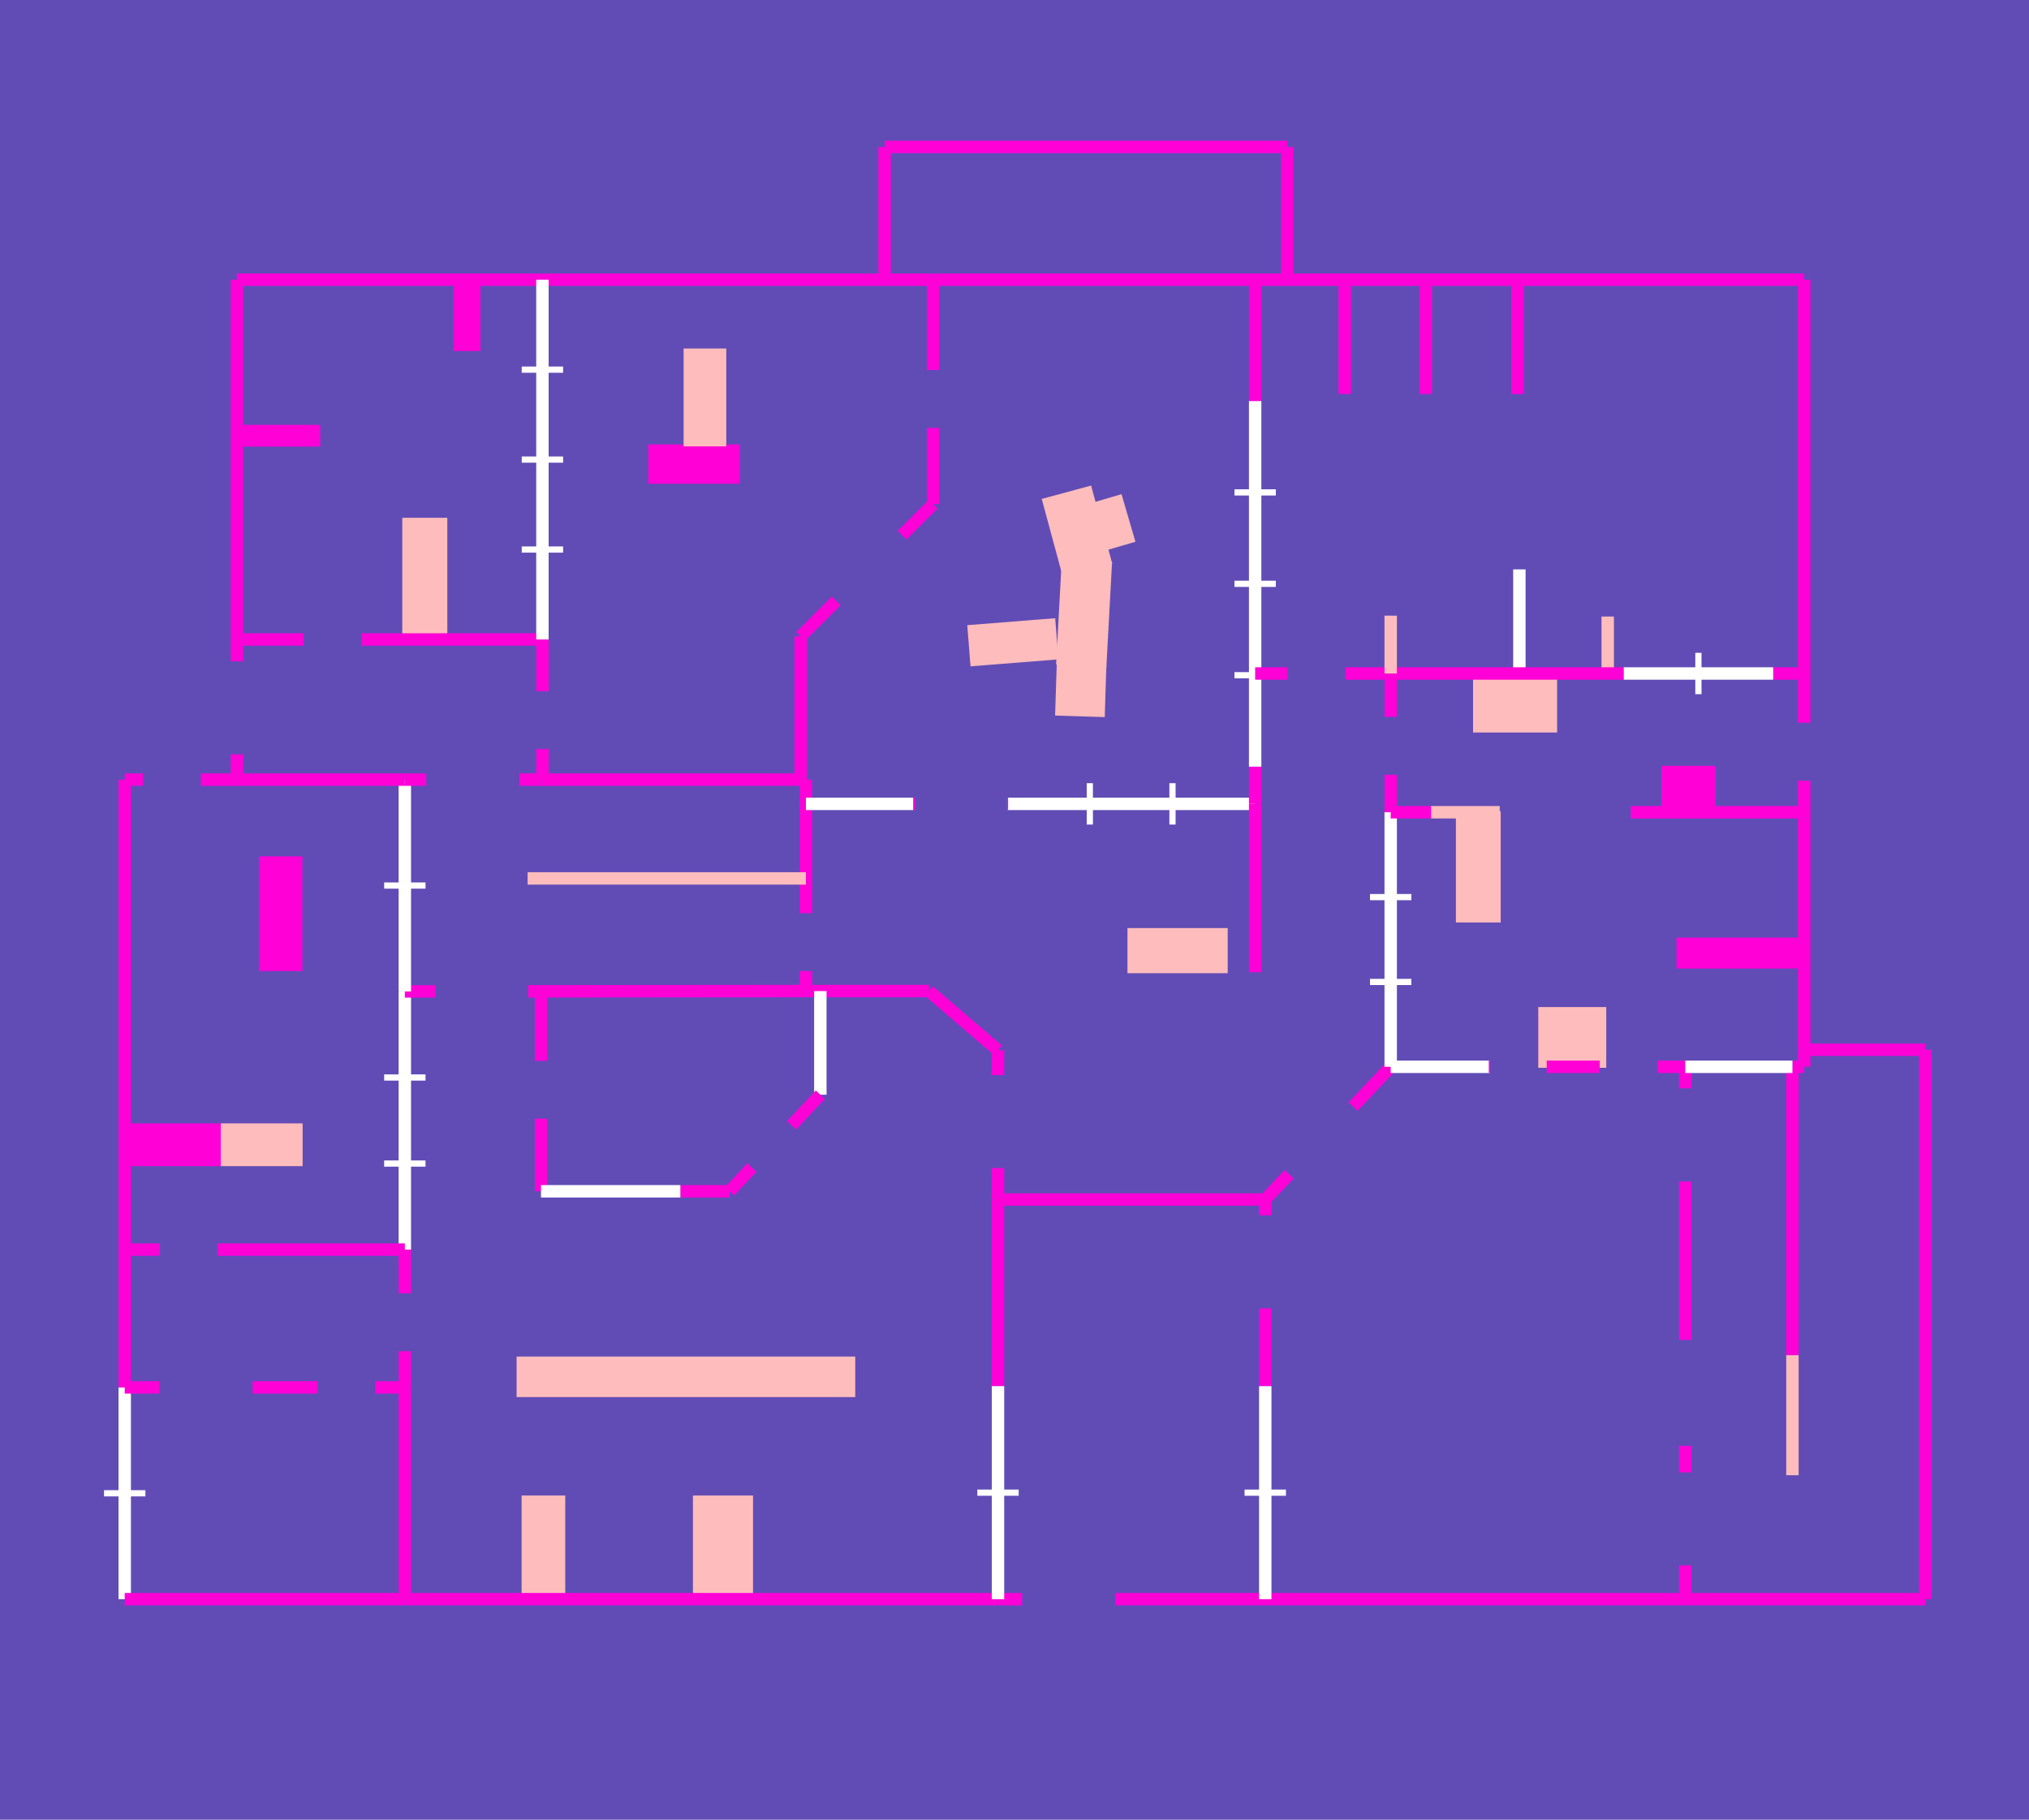
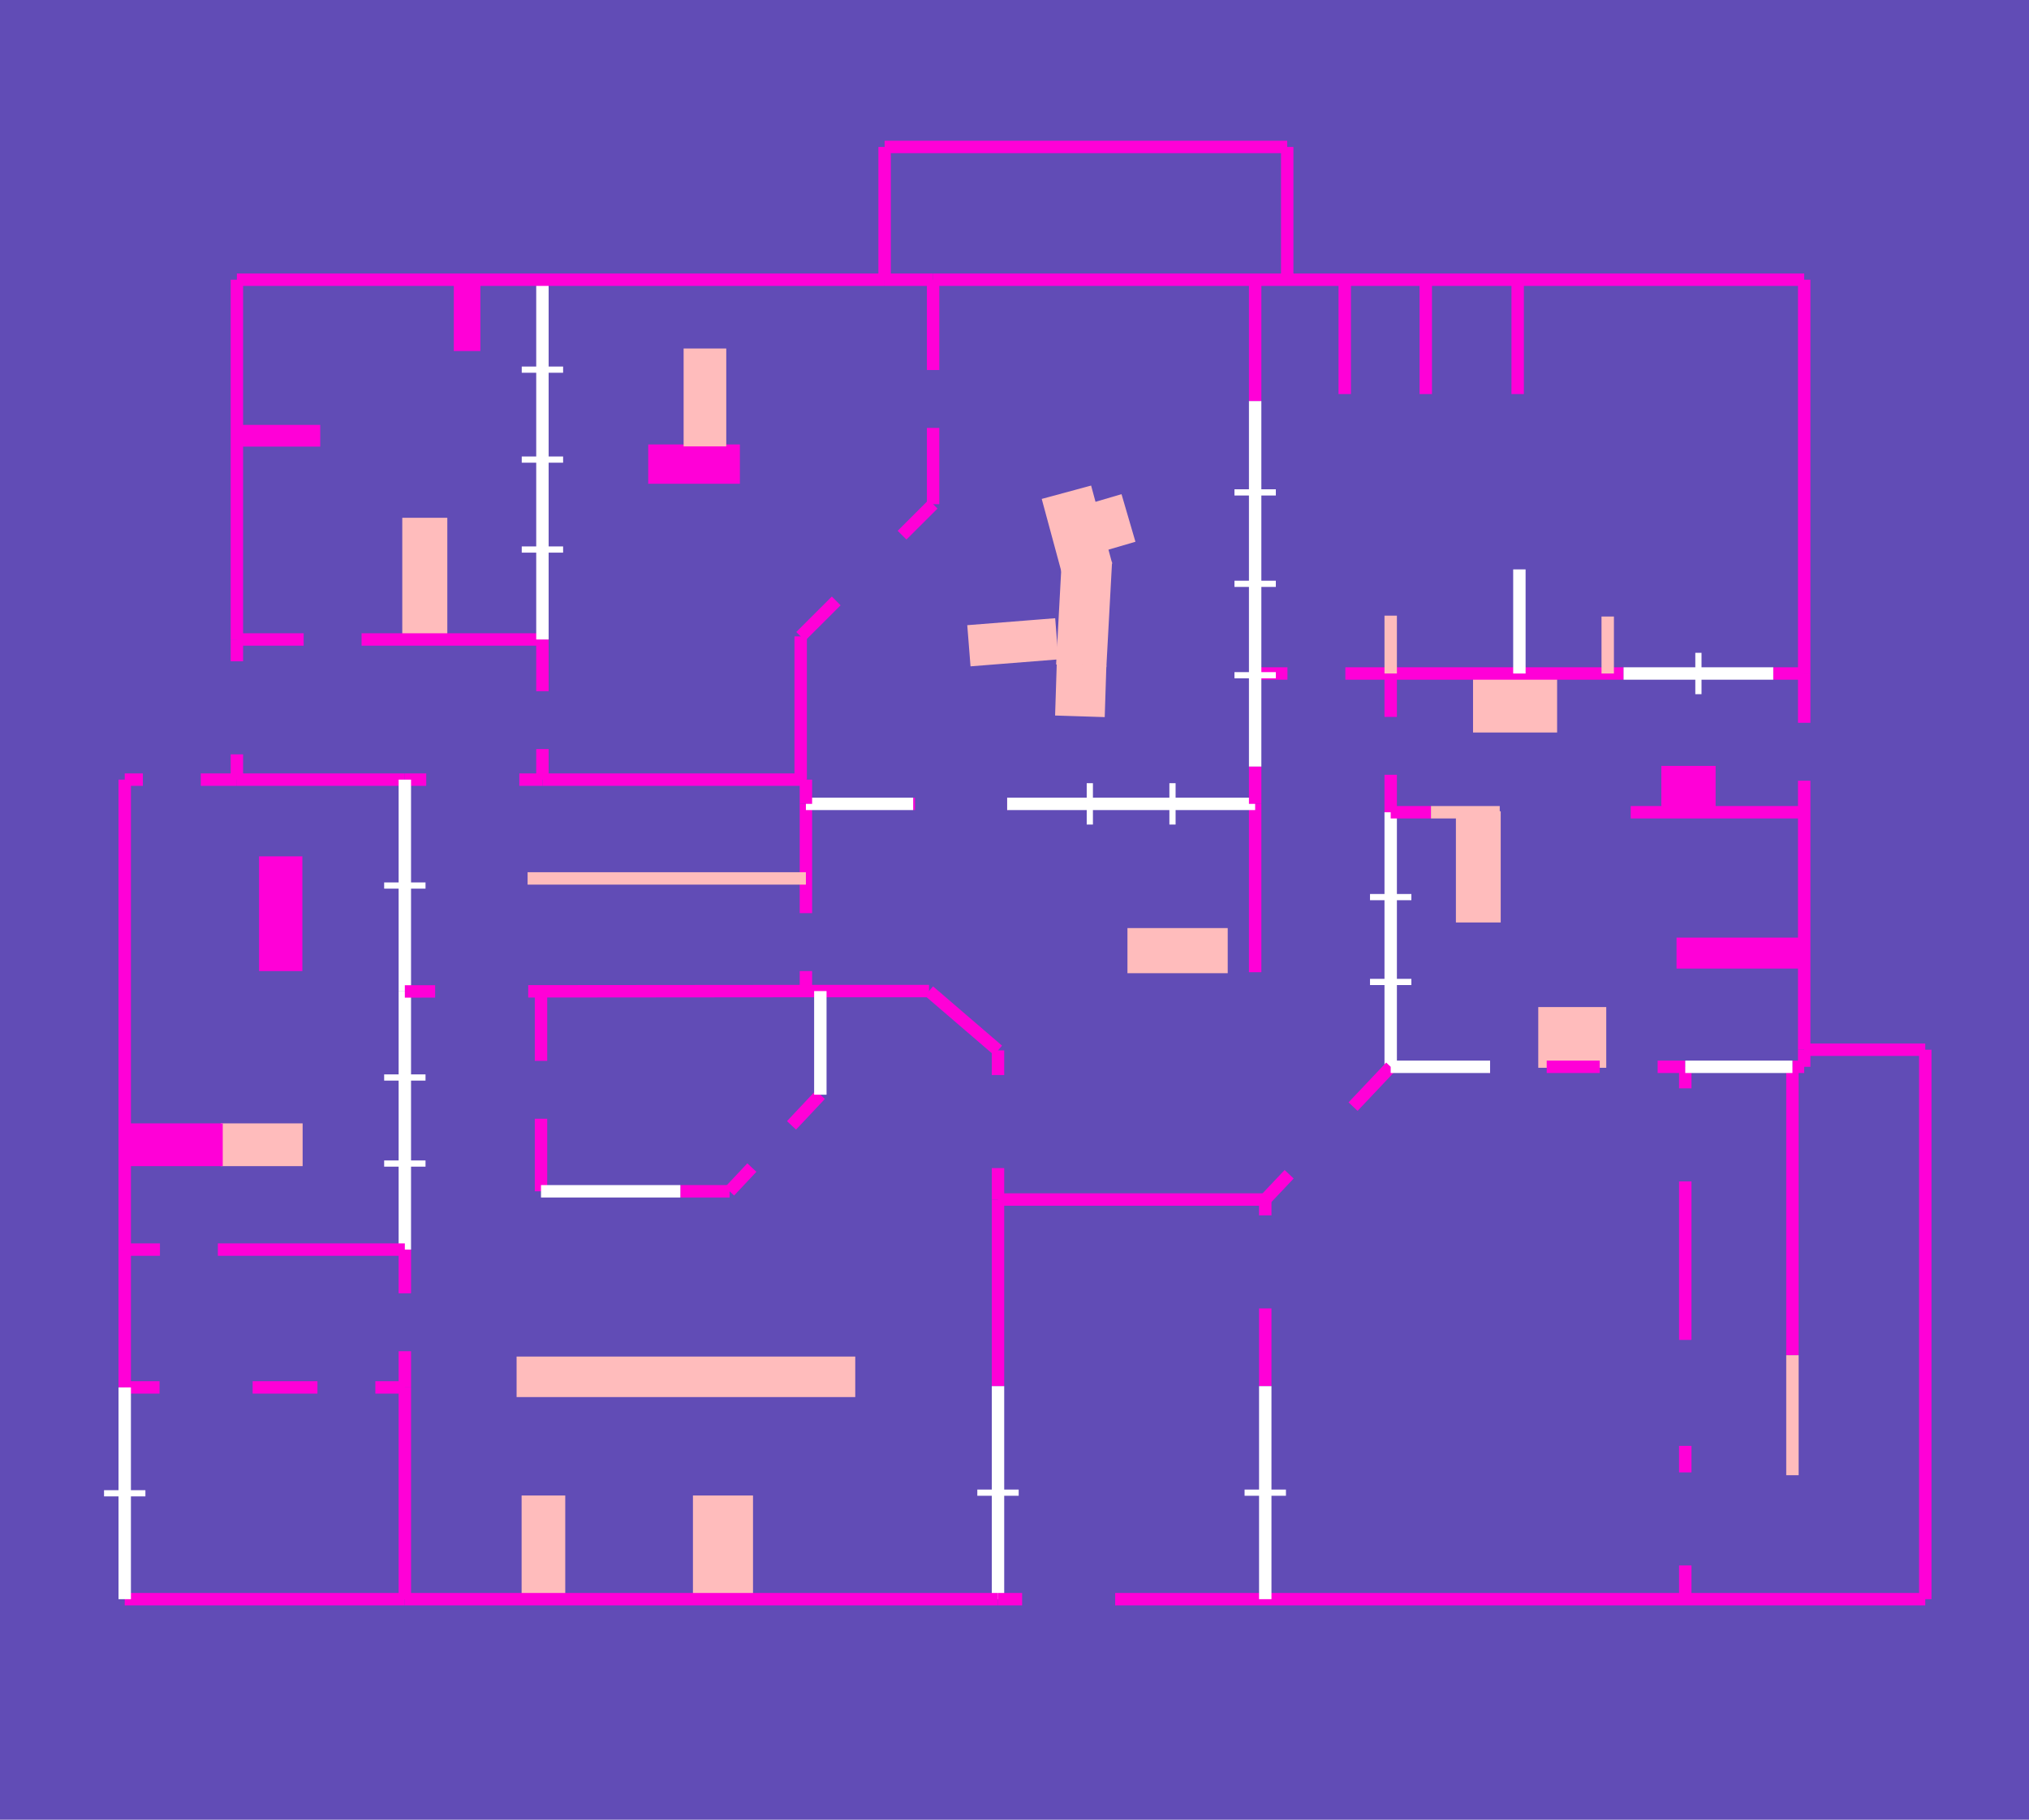
<svg xmlns="http://www.w3.org/2000/svg" viewBox="-377 -377 777 697">
  <rect fill="#614CB6" height="697" width="777" x="-377" y="-377" />
+   <path d="M27.433,103.294 L28.047,122.436 L46.298,121.851 L45.685,102.709 z" fill="#FFBCBC" stroke="#FFBCBC" stroke-width="0.75" transform="scale(1, -1)" />
+   <path d="M-160.915,-196.204 L-176.877,-196.204 L-176.877,-235.539 L-160.915,-235.539 z" fill="#FFBCBC" stroke="#FFBCBC" stroke-width="0.75" transform="scale(1, -1)" />
+   <path d="M-89.014,-196.204 L-111.264,-196.204 L-111.264,-235.539 L-89.014,-235.539 z" fill="#FFBCBC" stroke="#FFBCBC" stroke-width="0.75" transform="scale(1, -1)" />
+   <path d="M55.131,21.139 L92.773,21.139 L92.773,4.603 L55.131,4.603 z" fill="#FFBCBC" stroke="#FFBCBC" stroke-width="0.75" transform="scale(1, -1)" />
  <path d="M-193.416,269.863 L-202.838,269.863 L-202.838,242.925 L-193.416,242.925 z" fill="#FF00D7" stroke="#FF00D7" stroke-width="0.75" transform="scale(1, -1)" />
+   <path d="M265.394,17.485 L313.915,17.485 L313.915,6.38 L265.394,6.38 z" fill="#FF00D7" stroke="#FF00D7" stroke-width="0.75" transform="scale(1, -1)" />
+   <path d="M-261.587,5.419 L-277.423,5.419 L-277.423,48.611 L-261.587,48.611 z" fill="#FF00D7" stroke="#FF00D7" stroke-width="0.75" transform="scale(1, -1)" />
+   <path d="M237.735,-9.118 L212.451,-9.118 L212.451,-31.624 L237.735,-31.624 z" fill="#FFBCBC" stroke="#FFBCBC" stroke-width="0.75" transform="scale(1, -1)" />
+   <path d="M259.569,65.878 L279.616,65.878 L279.616,83.256 L259.569,83.256 z" fill="#FF00D7" stroke="#FF00D7" stroke-width="0.75" transform="scale(1, -1)" />
  <path d="M-222.576,132.058 L-206.076,132.058 L-206.076,178.293 L-222.576,178.293 z" fill="#FFBCBC" stroke="#FFBCBC" stroke-width="0.75" transform="scale(1, -1)" />
+   <path d="M180.909,24.038 L197.318,24.038 L197.318,65.878 L180.909,65.878 z" fill="#FFBCBC" stroke="#FFBCBC" stroke-width="0.75" transform="scale(1, -1)" />
+   <path d="M-4.996,122.172 L-6.187,137.188 L26.738,139.799 L27.929,124.783 z" fill="#FFBCBC" stroke="#FFBCBC" stroke-width="0.75" transform="scale(1, -1)" />
+   <path d="M-286.286,206.316 L-254.744,206.316 L-254.744,213.869 L-286.286,213.869 z" fill="#FF00D7" stroke="#FF00D7" stroke-width="0.75" transform="scale(1, -1)" />
+   <path d="M-292.08,-53.668 L-261.484,-53.668 L-261.484,-69.298 L-292.08,-69.298 z" fill="#FFBCBC" stroke="#FFBCBC" stroke-width="0.75" transform="scale(1, -1)" />
  <path d="M-329.237,-69.298 L-292.08,-69.298 L-292.08,-53.668 L-329.237,-53.668 z" fill="#FF00D7" stroke="#FF00D7" stroke-width="0.75" transform="scale(1, -1)" />
+   <path d="M218.917,119.027 L187.47,119.027 L187.47,96.802 L218.917,96.802 z" fill="#FFBCBC" stroke="#FFBCBC" stroke-width="0.75" transform="scale(1, -1)" />
+   <path d="M-128.392,206.386 L-94.039,206.386 L-94.039,192.075 L-128.392,192.075 z" fill="#FF00D7" stroke="#FF00D7" stroke-width="0.75" transform="scale(1, -1)" />
+   <path d="M-178.797,-142.984 L-49.859,-142.984 L-49.859,-157.753 L-178.797,-157.753 z" fill="#FFBCBC" stroke="#FFBCBC" stroke-width="0.75" transform="scale(1, -1)" />
+   <path d="M57.347,169.74 L41.021,164.968 L35.905,182.47 L52.231,187.242 z" fill="#FFBCBC" stroke="#FFBCBC" stroke-width="0.75" transform="scale(1, -1)" />
  <path d="M22.388,185.631 L40.575,190.551 L48.464,161.39 L30.277,156.47 z" fill="#FFBCBC" stroke="#FFBCBC" stroke-width="0.75" transform="scale(1, -1)" />
  <path d="M48.464,161.39 L46.319,121.838 L27.826,122.841 L29.971,162.393 z" fill="#FFBCBC" stroke="#FFBCBC" stroke-width="0.75" transform="scale(1, -1)" />
-   <path d="M-128.392,206.386 L-94.039,206.386 L-94.039,192.075 L-128.392,192.075 z" fill="#FF00D7" stroke="#FF00D7" stroke-width="0.75" transform="scale(1, -1)" />
  <path d="M-99.254,206.386 L-114.834,206.386 L-114.834,243.13 L-99.254,243.13 z" fill="#FFBCBC" stroke="#FFBCBC" stroke-width="0.75" transform="scale(1, -1)" />
-   <path d="M180.909,24.038 L197.318,24.038 L197.318,65.878 L180.909,65.878 z" fill="#FFBCBC" stroke="#FFBCBC" stroke-width="0.75" transform="scale(1, -1)" />
-   <path d="M237.735,-9.118 L212.451,-9.118 L212.451,-31.624 L237.735,-31.624 z" fill="#FFBCBC" stroke="#FFBCBC" stroke-width="0.75" transform="scale(1, -1)" />
-   <path d="M218.917,119.027 L187.47,119.027 L187.47,96.802 L218.917,96.802 z" fill="#FFBCBC" stroke="#FFBCBC" stroke-width="0.75" transform="scale(1, -1)" />
-   <path d="M259.569,65.878 L279.616,65.878 L279.616,83.256 L259.569,83.256 z" fill="#FF00D7" stroke="#FF00D7" stroke-width="0.75" transform="scale(1, -1)" />
-   <path d="M-261.587,5.419 L-277.423,5.419 L-277.423,48.611 L-261.587,48.611 z" fill="#FF00D7" stroke="#FF00D7" stroke-width="0.75" transform="scale(1, -1)" />
-   <path d="M-89.014,-196.204 L-111.264,-196.204 L-111.264,-235.539 L-89.014,-235.539 z" fill="#FFBCBC" stroke="#FFBCBC" stroke-width="0.75" transform="scale(1, -1)" />
-   <path d="M-178.797,-142.984 L-49.859,-142.984 L-49.859,-157.753 L-178.797,-157.753 z" fill="#FFBCBC" stroke="#FFBCBC" stroke-width="0.75" transform="scale(1, -1)" />
-   <path d="M265.394,17.485 L313.915,17.485 L313.915,6.38 L265.394,6.38 z" fill="#FF00D7" stroke="#FF00D7" stroke-width="0.75" transform="scale(1, -1)" />
-   <path d="M-292.08,-53.668 L-261.484,-53.668 L-261.484,-69.298 L-292.08,-69.298 z" fill="#FFBCBC" stroke="#FFBCBC" stroke-width="0.75" transform="scale(1, -1)" />
-   <path d="M-4.996,122.172 L-6.187,137.188 L26.738,139.799 L27.929,124.783 z" fill="#FFBCBC" stroke="#FFBCBC" stroke-width="0.75" transform="scale(1, -1)" />
-   <path d="M27.433,103.294 L28.047,122.436 L46.298,121.851 L45.685,102.709 z" fill="#FFBCBC" stroke="#FFBCBC" stroke-width="0.75" transform="scale(1, -1)" />
-   <path d="M-286.286,206.316 L-254.744,206.316 L-254.744,213.869 L-286.286,213.869 z" fill="#FF00D7" stroke="#FF00D7" stroke-width="0.75" transform="scale(1, -1)" />
-   <path d="M55.131,21.139 L92.773,21.139 L92.773,4.603 L55.131,4.603 z" fill="#FFBCBC" stroke="#FFBCBC" stroke-width="0.75" transform="scale(1, -1)" />
-   <path d="M57.347,169.74 L41.021,164.968 L35.905,182.47 L52.231,187.242 z" fill="#FFBCBC" stroke="#FFBCBC" stroke-width="0.75" transform="scale(1, -1)" />
-   <path d="M-160.915,-196.204 L-176.877,-196.204 L-176.877,-235.539 L-160.915,-235.539 z" fill="#FFBCBC" stroke="#FFBCBC" stroke-width="0.75" transform="scale(1, -1)" />
-   <path d="M-19.669,183.876 L-19.669,213.09 z" fill="none" stroke="#FF00D7" stroke-width="4.752" transform="scale(1, -1)" />
-   <path d="M-19.669,235.268 L-19.669,269.863 z" fill="none" stroke="#FF00D7" stroke-width="4.752" transform="scale(1, -1)" />
-   <path d="M-329.237,-235.539 L-329.237,-154.427 z" fill="none" stroke="#FFFFFF" stroke-width="4.752" transform="scale(1, -1)" />
-   <path d="M-321.316,-194.983 L-337.158,-194.983 z" fill="none" stroke="#FFFFFF" stroke-width="2.376" transform="scale(1, -1)" />
-   <path d="M268.367,-31.624 L268.367,-39.88 z" fill="none" stroke="#FF00D7" stroke-width="4.752" transform="scale(1, -1)" />
-   <path d="M268.367,-75.524 L268.367,-136.231 z" fill="none" stroke="#FF00D7" stroke-width="4.752" transform="scale(1, -1)" />
+   <path d="M-221.969,78.373 L-286.286,78.373 z" fill="none" stroke="#FF00D7" stroke-width="4.752" transform="scale(1, -1)" />
+   <path d="M-116.455,-79.306 L-97.608,-79.306 z" fill="none" stroke="#FF00D7" stroke-width="4.752" transform="scale(1, -1)" />
  <path d="M-221.969,-101.643 L-221.969,-2.759 z" fill="none" stroke="#FFFFFF" stroke-width="4.752" transform="scale(1, -1)" />
  <path d="M-214.048,-68.682 L-229.889,-68.682 z" fill="none" stroke="#FFFFFF" stroke-width="2.376" transform="scale(1, -1)" />
  <path d="M-214.048,-35.72 L-229.889,-35.72 z" fill="none" stroke="#FFFFFF" stroke-width="2.376" transform="scale(1, -1)" />
-   <path d="M244.74,119.027 L302.063,119.027 z" fill="none" stroke="#FFFFFF" stroke-width="4.752" transform="scale(1, -1)" />
-   <path d="M273.401,111.107 L273.401,126.948 z" fill="none" stroke="#FFFFFF" stroke-width="2.376" transform="scale(1, -1)" />
-   <path d="M168.991,226.063 L168.991,269.863 z" fill="none" stroke="#FF00D7" stroke-width="4.752" transform="scale(1, -1)" />
+   <path d="M313.915,-31.624 L309.407,-31.624 z" fill="none" stroke="#FF00D7" stroke-width="4.752" transform="scale(1, -1)" />
+   <path d="M115.932,269.863 L-19.669,269.863 z" fill="none" stroke="#FF00D7" stroke-width="4.752" transform="scale(1, -1)" />
+   <path d="M-286.286,269.863 L-286.286,132.058 z" fill="none" stroke="#FF00D7" stroke-width="4.752" transform="scale(1, -1)" />
+   <path d="M-221.969,-235.539 L-221.969,-154.427 z" fill="none" stroke="#FF00D7" stroke-width="4.752" transform="scale(1, -1)" />
+   <path d="M155.563,-31.624 L155.563,65.878 z" fill="none" stroke="#FFFFFF" stroke-width="4.752" transform="scale(1, -1)" />
+   <path d="M163.484,0.877 L147.643,0.877 z" fill="none" stroke="#FFFFFF" stroke-width="2.376" transform="scale(1, -1)" />
+   <path d="M163.484,33.377 L147.643,33.377 z" fill="none" stroke="#FFFFFF" stroke-width="2.376" transform="scale(1, -1)" />
+   <path d="M302.063,119.027 L313.915,119.027 z" fill="none" stroke="#FF00D7" stroke-width="4.752" transform="scale(1, -1)" />
+   <path d="M268.367,-31.624 L257.789,-31.624 z" fill="none" stroke="#FF00D7" stroke-width="4.752" transform="scale(1, -1)" />
+   <path d="M235.611,-31.624 L215.309,-31.624 z" fill="none" stroke="#FF00D7" stroke-width="4.752" transform="scale(1, -1)" />
+   <path d="M193.131,-31.624 L193.621,-31.624 z" fill="none" stroke="#FF00D7" stroke-width="4.752" transform="scale(1, -1)" />
+   <path d="M-169.825,-2.759 L-169.825,-29.345 z" fill="none" stroke="#FF00D7" stroke-width="4.752" transform="scale(1, -1)" />
+   <path d="M-169.825,-51.523 L-169.825,-79.306 z" fill="none" stroke="#FF00D7" stroke-width="4.752" transform="scale(1, -1)" />
+   <path d="M-169.279,78.373 L-178.127,78.373 z" fill="none" stroke="#FF00D7" stroke-width="4.752" transform="scale(1, -1)" />
+   <path d="M-213.77,78.373 L-221.969,78.373 z" fill="none" stroke="#FF00D7" stroke-width="4.752" transform="scale(1, -1)" />
+   <path d="M313.915,-25.081 L313.915,-31.624 z" fill="none" stroke="#FF00D7" stroke-width="4.752" transform="scale(1, -1)" />
  <path d="M-21.237,-2.617 L-68.382,-2.617 z" fill="none" stroke="#FF00D7" stroke-width="4.752" transform="scale(1, -1)" />
-   <path d="M-70.386,133.239 L-56.777,146.827 z" fill="none" stroke="#FF00D7" stroke-width="4.752" transform="scale(1, -1)" />
-   <path d="M-31.553,172.011 L-19.669,183.876 z" fill="none" stroke="#FF00D7" stroke-width="4.752" transform="scale(1, -1)" />
-   <path d="M115.932,320.713 L115.932,269.863 z" fill="none" stroke="#FF00D7" stroke-width="4.752" transform="scale(1, -1)" />
-   <path d="M8.687,69.09 L103.656,69.09 z" fill="none" stroke="#FFFFFF" stroke-width="4.752" transform="scale(1, -1)" />
-   <path d="M40.344,61.169 L40.344,77.01 z" fill="none" stroke="#FFFFFF" stroke-width="2.376" transform="scale(1, -1)" />
-   <path d="M72,61.169 L72,77.01 z" fill="none" stroke="#FFFFFF" stroke-width="2.376" transform="scale(1, -1)" />
-   <path d="M313.915,119.027 L313.915,100.145 z" fill="none" stroke="#FF00D7" stroke-width="4.752" transform="scale(1, -1)" />
-   <path d="M313.915,77.967 L313.915,-25.081 z" fill="none" stroke="#FF00D7" stroke-width="4.752" transform="scale(1, -1)" />
-   <path d="M103.656,69.09 L103.656,83.346 z" fill="none" stroke="#FF00D7" stroke-width="4.752" transform="scale(1, -1)" />
+   <path d="M-286.286,132.058 L-260.717,132.058 z" fill="none" stroke="#FF00D7" stroke-width="4.752" transform="scale(1, -1)" />
+   <path d="M-238.539,132.058 L-169.279,132.058 z" fill="none" stroke="#FF00D7" stroke-width="4.752" transform="scale(1, -1)" />
+   <path d="M-97.608,-79.306 L-89.074,-70.222 z" fill="none" stroke="#FF00D7" stroke-width="4.752" transform="scale(1, -1)" />
+   <path d="M-73.889,-54.059 L-62.85,-42.309 z" fill="none" stroke="#FF00D7" stroke-width="4.752" transform="scale(1, -1)" />
+   <path d="M-169.279,132.058 L-169.279,112.259 z" fill="none" stroke="#FF00D7" stroke-width="4.752" transform="scale(1, -1)" />
+   <path d="M-169.279,90.081 L-169.279,78.373 z" fill="none" stroke="#FF00D7" stroke-width="4.752" transform="scale(1, -1)" />
+   <path d="M313.915,-25.081 L360.278,-25.081 z" fill="none" stroke="#FF00D7" stroke-width="4.752" transform="scale(1, -1)" />
+   <path d="M107.528,-82.46 L107.528,-88.522 z" fill="none" stroke="#FF00D7" stroke-width="4.752" transform="scale(1, -1)" />
+   <path d="M107.528,-124.165 L107.528,-153.95 z" fill="none" stroke="#FF00D7" stroke-width="4.752" transform="scale(1, -1)" />
+   <path d="M268.367,-31.624 L268.367,-39.88 z" fill="none" stroke="#FF00D7" stroke-width="4.752" transform="scale(1, -1)" />
+   <path d="M268.367,-75.524 L268.367,-136.231 z" fill="none" stroke="#FF00D7" stroke-width="4.752" transform="scale(1, -1)" />
+   <path d="M155.563,65.878 L170.991,65.878 z" fill="none" stroke="#FF00D7" stroke-width="4.752" transform="scale(1, -1)" />
+   <path d="M103.656,119.027 L116.024,119.027 z" fill="none" stroke="#FF00D7" stroke-width="4.752" transform="scale(1, -1)" />
+   <path d="M138.202,119.027 L244.74,119.027 z" fill="none" stroke="#FF00D7" stroke-width="4.752" transform="scale(1, -1)" />
+   <path d="M-286.286,78.373 L-300.112,78.373 z" fill="none" stroke="#FF00D7" stroke-width="4.752" transform="scale(1, -1)" />
+   <path d="M-322.29,78.373 L-329.237,78.373 z" fill="none" stroke="#FF00D7" stroke-width="4.752" transform="scale(1, -1)" />
+   <path d="M-70.386,78.373 L-169.279,78.373 z" fill="none" stroke="#FF00D7" stroke-width="4.752" transform="scale(1, -1)" />
+   <path d="M155.563,-31.624 L141.153,-46.874 z" fill="none" stroke="#FF00D7" stroke-width="4.752" transform="scale(1, -1)" />
+   <path d="M116.673,-72.782 L107.528,-82.46 z" fill="none" stroke="#FF00D7" stroke-width="4.752" transform="scale(1, -1)" />
+   <path d="M103.656,4.603 L103.656,69.09 z" fill="none" stroke="#FF00D7" stroke-width="4.752" transform="scale(1, -1)" />
  <path d="M-68.382,69.09 L-68.382,27.23 z" fill="none" stroke="#FF00D7" stroke-width="4.752" transform="scale(1, -1)" />
  <path d="M-68.382,5.052 L-68.382,-2.617 z" fill="none" stroke="#FF00D7" stroke-width="4.752" transform="scale(1, -1)" />
-   <path d="M-68.382,78.373 L-68.382,69.09 z" fill="none" stroke="#FF00D7" stroke-width="4.752" transform="scale(1, -1)" />
-   <path d="M360.278,-235.539 L50.06,-235.539 z" fill="none" stroke="#FF00D7" stroke-width="4.752" transform="scale(1, -1)" />
-   <path d="M14.417,-235.539 L5.182,-235.539 z" fill="none" stroke="#FF00D7" stroke-width="4.752" transform="scale(1, -1)" />
-   <path d="M268.367,-176.816 L268.367,-186.977 z" fill="none" stroke="#FF00D7" stroke-width="4.752" transform="scale(1, -1)" />
-   <path d="M268.367,-222.621 L268.367,-235.539 z" fill="none" stroke="#FF00D7" stroke-width="4.752" transform="scale(1, -1)" />
-   <path d="M-62.85,-2.617 L-62.85,-42.309 z" fill="none" stroke="#FFFFFF" stroke-width="4.752" transform="scale(1, -1)" />
-   <path d="M313.915,119.027 L313.915,269.863 z" fill="none" stroke="#FF00D7" stroke-width="4.752" transform="scale(1, -1)" />
-   <path d="M155.563,-31.624 L141.153,-46.874 z" fill="none" stroke="#FF00D7" stroke-width="4.752" transform="scale(1, -1)" />
-   <path d="M116.673,-72.782 L107.528,-82.46 z" fill="none" stroke="#FF00D7" stroke-width="4.752" transform="scale(1, -1)" />
-   <path d="M313.915,269.863 L115.932,269.863 z" fill="none" stroke="#FF00D7" stroke-width="4.752" transform="scale(1, -1)" />
-   <path d="M-221.969,-2.759 L-210.368,-2.748 z" fill="none" stroke="#FF00D7" stroke-width="4.752" transform="scale(1, -1)" />
-   <path d="M-174.724,-2.715 L-68.382,-2.617 z" fill="none" stroke="#FF00D7" stroke-width="4.752" transform="scale(1, -1)" />
-   <path d="M238.669,119.027 L238.669,140.852 z" fill="none" stroke="#FFBCBC" stroke-width="4.752" transform="scale(1, -1)" />
-   <path d="M-38.241,320.713 L-38.241,269.863 z" fill="none" stroke="#FF00D7" stroke-width="4.752" transform="scale(1, -1)" />
-   <path d="M103.656,4.603 L103.656,69.09 z" fill="none" stroke="#FF00D7" stroke-width="4.752" transform="scale(1, -1)" />
-   <path d="M-38.241,269.863 L-286.286,269.863 z" fill="none" stroke="#FF00D7" stroke-width="4.752" transform="scale(1, -1)" />
+   <path d="M5.182,-82.46 L5.182,-153.95 z" fill="none" stroke="#FF00D7" stroke-width="4.752" transform="scale(1, -1)" />
+   <path d="M168.991,226.063 L168.991,269.863 z" fill="none" stroke="#FF00D7" stroke-width="4.752" transform="scale(1, -1)" />
  <path d="M-38.241,320.713 L115.932,320.713 z" fill="none" stroke="#FF00D7" stroke-width="4.752" transform="scale(1, -1)" />
-   <path d="M-221.969,-154.427 L-221.969,-140.566 z" fill="none" stroke="#FF00D7" stroke-width="4.752" transform="scale(1, -1)" />
-   <path d="M-221.969,-118.388 L-221.969,-101.643 z" fill="none" stroke="#FF00D7" stroke-width="4.752" transform="scale(1, -1)" />
-   <path d="M-286.286,269.863 L-286.286,132.058 z" fill="none" stroke="#FF00D7" stroke-width="4.752" transform="scale(1, -1)" />
-   <path d="M107.528,-82.46 L107.528,-88.522 z" fill="none" stroke="#FF00D7" stroke-width="4.752" transform="scale(1, -1)" />
-   <path d="M107.528,-124.165 L107.528,-153.95 z" fill="none" stroke="#FF00D7" stroke-width="4.752" transform="scale(1, -1)" />
  <path d="M8.687,69.09 L9.055,69.09 z" fill="none" stroke="#FF00D7" stroke-width="4.752" transform="scale(1, -1)" />
  <path d="M-26.589,69.09 L-27.305,69.09 z" fill="none" stroke="#FF00D7" stroke-width="4.752" transform="scale(1, -1)" />
-   <path d="M-221.969,-235.539 L5.182,-235.539 z" fill="none" stroke="#FF00D7" stroke-width="4.752" transform="scale(1, -1)" />
-   <path d="M309.407,-142.095 L309.407,-31.624 z" fill="none" stroke="#FF00D7" stroke-width="4.752" transform="scale(1, -1)" />
-   <path d="M-169.825,-2.759 L-169.825,-29.345 z" fill="none" stroke="#FF00D7" stroke-width="4.752" transform="scale(1, -1)" />
-   <path d="M-169.825,-51.523 L-169.825,-79.306 z" fill="none" stroke="#FF00D7" stroke-width="4.752" transform="scale(1, -1)" />
-   <path d="M309.407,-188.064 L309.407,-142.095 z" fill="none" stroke="#FFBCBC" stroke-width="4.752" transform="scale(1, -1)" />
-   <path d="M302.063,119.027 L313.915,119.027 z" fill="none" stroke="#FF00D7" stroke-width="4.752" transform="scale(1, -1)" />
-   <path d="M5.182,-82.46 L5.182,-70.421 z" fill="none" stroke="#FF00D7" stroke-width="4.752" transform="scale(1, -1)" />
-   <path d="M5.182,-34.778 L5.182,-25.327 z" fill="none" stroke="#FF00D7" stroke-width="4.752" transform="scale(1, -1)" />
-   <path d="M-27.305,69.09 L-68.382,69.09 z" fill="none" stroke="#FFFFFF" stroke-width="4.752" transform="scale(1, -1)" />
  <path d="M193.621,-31.624 L155.563,-31.624 z" fill="none" stroke="#FFFFFF" stroke-width="4.752" transform="scale(1, -1)" />
-   <path d="M-169.279,132.058 L-169.279,112.259 z" fill="none" stroke="#FF00D7" stroke-width="4.752" transform="scale(1, -1)" />
-   <path d="M-169.279,90.081 L-169.279,78.373 z" fill="none" stroke="#FF00D7" stroke-width="4.752" transform="scale(1, -1)" />
-   <path d="M-19.669,269.863 L-38.241,269.863 z" fill="none" stroke="#FF00D7" stroke-width="4.752" transform="scale(1, -1)" />
-   <path d="M-329.237,78.373 L-329.237,-101.643 z" fill="none" stroke="#FF00D7" stroke-width="4.752" transform="scale(1, -1)" />
-   <path d="M-221.969,-2.759 L-221.969,78.373 z" fill="none" stroke="#FFFFFF" stroke-width="4.752" transform="scale(1, -1)" />
-   <path d="M-214.048,37.807 L-229.889,37.807 z" fill="none" stroke="#FFFFFF" stroke-width="2.376" transform="scale(1, -1)" />
-   <path d="M313.915,-31.624 L309.407,-31.624 z" fill="none" stroke="#FF00D7" stroke-width="4.752" transform="scale(1, -1)" />
-   <path d="M155.563,119.027 L155.563,102.406 z" fill="none" stroke="#FF00D7" stroke-width="4.752" transform="scale(1, -1)" />
-   <path d="M155.563,80.228 L155.563,65.878 z" fill="none" stroke="#FF00D7" stroke-width="4.752" transform="scale(1, -1)" />
+   <path d="M-169.825,-79.306 L-116.455,-79.306 z" fill="none" stroke="#FFFFFF" stroke-width="4.752" transform="scale(1, -1)" />
  <path d="M103.656,223.411 L103.656,83.346 z" fill="none" stroke="#FFFFFF" stroke-width="4.752" transform="scale(1, -1)" />
  <path d="M95.735,188.395 L111.576,188.395 z" fill="none" stroke="#FFFFFF" stroke-width="2.376" transform="scale(1, -1)" />
  <path d="M95.735,153.378 L111.576,153.378 z" fill="none" stroke="#FFFFFF" stroke-width="2.376" transform="scale(1, -1)" />
  <path d="M95.735,118.362 L111.576,118.362 z" fill="none" stroke="#FFFFFF" stroke-width="2.376" transform="scale(1, -1)" />
-   <path d="M204.845,158.904 L204.845,119.027 z" fill="none" stroke="#FFFFFF" stroke-width="4.752" transform="scale(1, -1)" />
-   <path d="M107.528,-82.46 L5.182,-82.46 z" fill="none" stroke="#FF00D7" stroke-width="4.752" transform="scale(1, -1)" />
-   <path d="M-329.237,-235.539 L-221.969,-235.539 z" fill="none" stroke="#FF00D7" stroke-width="4.752" transform="scale(1, -1)" />
-   <path d="M268.367,-31.624 L257.789,-31.624 z" fill="none" stroke="#FF00D7" stroke-width="4.752" transform="scale(1, -1)" />
-   <path d="M235.611,-31.624 L215.309,-31.624 z" fill="none" stroke="#FF00D7" stroke-width="4.752" transform="scale(1, -1)" />
-   <path d="M193.131,-31.624 L193.621,-31.624 z" fill="none" stroke="#FF00D7" stroke-width="4.752" transform="scale(1, -1)" />
-   <path d="M5.182,-82.46 L5.182,-153.95 z" fill="none" stroke="#FF00D7" stroke-width="4.752" transform="scale(1, -1)" />
-   <path d="M309.407,-31.624 L268.367,-31.624 z" fill="none" stroke="#FFFFFF" stroke-width="4.752" transform="scale(1, -1)" />
-   <path d="M-286.286,132.058 L-260.717,132.058 z" fill="none" stroke="#FF00D7" stroke-width="4.752" transform="scale(1, -1)" />
-   <path d="M-238.539,132.058 L-169.279,132.058 z" fill="none" stroke="#FF00D7" stroke-width="4.752" transform="scale(1, -1)" />
-   <path d="M-70.386,78.373 L-169.279,78.373 z" fill="none" stroke="#FF00D7" stroke-width="4.752" transform="scale(1, -1)" />
-   <path d="M-329.237,-154.427 L-315.902,-154.427 z" fill="none" stroke="#FF00D7" stroke-width="4.752" transform="scale(1, -1)" />
-   <path d="M-280.258,-154.427 L-255.436,-154.427 z" fill="none" stroke="#FF00D7" stroke-width="4.752" transform="scale(1, -1)" />
-   <path d="M-233.258,-154.427 L-221.969,-154.427 z" fill="none" stroke="#FF00D7" stroke-width="4.752" transform="scale(1, -1)" />
-   <path d="M197.318,65.878 L170.991,65.878 z" fill="none" stroke="#FFBCBC" stroke-width="4.752" transform="scale(1, -1)" />
-   <path d="M-286.286,78.373 L-286.286,88.059 z" fill="none" stroke="#FF00D7" stroke-width="4.752" transform="scale(1, -1)" />
-   <path d="M-286.286,123.702 L-286.286,132.058 z" fill="none" stroke="#FF00D7" stroke-width="4.752" transform="scale(1, -1)" />
-   <path d="M107.528,-153.95 L107.528,-235.539 z" fill="none" stroke="#FFFFFF" stroke-width="4.752" transform="scale(1, -1)" />
-   <path d="M99.608,-194.744 L115.449,-194.744 z" fill="none" stroke="#FFFFFF" stroke-width="2.376" transform="scale(1, -1)" />
-   <path d="M137.963,269.863 L137.963,226.063 z" fill="none" stroke="#FF00D7" stroke-width="4.752" transform="scale(1, -1)" />
-   <path d="M-70.386,78.373 L-68.382,78.373 z" fill="none" stroke="#FF00D7" stroke-width="4.752" transform="scale(1, -1)" />
-   <path d="M-329.237,-101.643 L-329.237,-154.427 z" fill="none" stroke="#FF00D7" stroke-width="4.752" transform="scale(1, -1)" />
-   <path d="M-221.969,-101.643 L-293.573,-101.643 z" fill="none" stroke="#FF00D7" stroke-width="4.752" transform="scale(1, -1)" />
-   <path d="M-315.751,-101.643 L-329.237,-101.643 z" fill="none" stroke="#FF00D7" stroke-width="4.752" transform="scale(1, -1)" />
-   <path d="M204.186,269.863 L204.186,226.063 z" fill="none" stroke="#FF00D7" stroke-width="4.752" transform="scale(1, -1)" />
-   <path d="M313.915,-25.081 L360.278,-25.081 z" fill="none" stroke="#FF00D7" stroke-width="4.752" transform="scale(1, -1)" />
-   <path d="M-174.962,40.534 L-68.382,40.534 z" fill="none" stroke="#FFBCBC" stroke-width="4.752" transform="scale(1, -1)" />
-   <path d="M-286.286,78.373 L-300.112,78.373 z" fill="none" stroke="#FF00D7" stroke-width="4.752" transform="scale(1, -1)" />
-   <path d="M-322.29,78.373 L-329.237,78.373 z" fill="none" stroke="#FF00D7" stroke-width="4.752" transform="scale(1, -1)" />
-   <path d="M103.656,119.027 L116.024,119.027 z" fill="none" stroke="#FF00D7" stroke-width="4.752" transform="scale(1, -1)" />
-   <path d="M138.202,119.027 L244.74,119.027 z" fill="none" stroke="#FF00D7" stroke-width="4.752" transform="scale(1, -1)" />
-   <path d="M5.182,-25.327 L-21.237,-2.617 z" fill="none" stroke="#FF00D7" stroke-width="4.752" transform="scale(1, -1)" />
-   <path d="M155.563,141.184 L155.563,119.027 z" fill="none" stroke="#FFBCBC" stroke-width="4.752" transform="scale(1, -1)" />
-   <path d="M-97.608,-79.306 L-89.074,-70.222 z" fill="none" stroke="#FF00D7" stroke-width="4.752" transform="scale(1, -1)" />
-   <path d="M-73.889,-54.059 L-62.85,-42.309 z" fill="none" stroke="#FF00D7" stroke-width="4.752" transform="scale(1, -1)" />
-   <path d="M155.563,-31.624 L155.563,65.878 z" fill="none" stroke="#FFFFFF" stroke-width="4.752" transform="scale(1, -1)" />
-   <path d="M163.484,0.877 L147.643,0.877 z" fill="none" stroke="#FFFFFF" stroke-width="2.376" transform="scale(1, -1)" />
-   <path d="M163.484,33.377 L147.643,33.377 z" fill="none" stroke="#FFFFFF" stroke-width="2.376" transform="scale(1, -1)" />
-   <path d="M-221.969,78.373 L-286.286,78.373 z" fill="none" stroke="#FF00D7" stroke-width="4.752" transform="scale(1, -1)" />
-   <path d="M155.563,65.878 L170.991,65.878 z" fill="none" stroke="#FF00D7" stroke-width="4.752" transform="scale(1, -1)" />
-   <path d="M-116.455,-79.306 L-97.608,-79.306 z" fill="none" stroke="#FF00D7" stroke-width="4.752" transform="scale(1, -1)" />
-   <path d="M313.915,-25.081 L313.915,-31.624 z" fill="none" stroke="#FF00D7" stroke-width="4.752" transform="scale(1, -1)" />
+   <path d="M-221.969,-154.427 L-221.969,-140.566 z" fill="none" stroke="#FF00D7" stroke-width="4.752" transform="scale(1, -1)" />
+   <path d="M-221.969,-118.388 L-221.969,-101.643 z" fill="none" stroke="#FF00D7" stroke-width="4.752" transform="scale(1, -1)" />
+   <path d="M238.669,119.027 L238.669,140.852 z" fill="none" stroke="#FFBCBC" stroke-width="4.752" transform="scale(1, -1)" />
  <path d="M-169.279,269.863 L-169.279,132.058 z" fill="none" stroke="#FFFFFF" stroke-width="4.752" transform="scale(1, -1)" />
  <path d="M-177.2,235.412 L-161.359,235.412 z" fill="none" stroke="#FFFFFF" stroke-width="2.376" transform="scale(1, -1)" />
  <path d="M-177.2,200.961 L-161.359,200.961 z" fill="none" stroke="#FFFFFF" stroke-width="2.376" transform="scale(1, -1)" />
  <path d="M-177.2,166.51 L-161.359,166.51 z" fill="none" stroke="#FFFFFF" stroke-width="2.376" transform="scale(1, -1)" />
+   <path d="M268.367,-176.816 L268.367,-186.977 z" fill="none" stroke="#FF00D7" stroke-width="4.752" transform="scale(1, -1)" />
+   <path d="M268.367,-222.621 L268.367,-235.539 z" fill="none" stroke="#FF00D7" stroke-width="4.752" transform="scale(1, -1)" />
+   <path d="M-329.237,-101.643 L-329.237,-154.427 z" fill="none" stroke="#FF00D7" stroke-width="4.752" transform="scale(1, -1)" />
+   <path d="M-27.305,69.09 L-68.382,69.09 z" fill="none" stroke="#FFFFFF" stroke-width="4.752" transform="scale(1, -1)" />
+   <path d="M-221.969,-2.759 L-221.969,78.373 z" fill="none" stroke="#FFFFFF" stroke-width="4.752" transform="scale(1, -1)" />
+   <path d="M-214.048,37.807 L-229.889,37.807 z" fill="none" stroke="#FFFFFF" stroke-width="2.376" transform="scale(1, -1)" />
+   <path d="M197.318,65.878 L170.991,65.878 z" fill="none" stroke="#FFBCBC" stroke-width="4.752" transform="scale(1, -1)" />
+   <path d="M309.407,-142.095 L309.407,-31.624 z" fill="none" stroke="#FF00D7" stroke-width="4.752" transform="scale(1, -1)" />
  <path d="M247.474,65.878 L313.915,65.878 z" fill="none" stroke="#FF00D7" stroke-width="4.752" transform="scale(1, -1)" />
-   <path d="M103.656,269.863 L103.656,223.411 z" fill="none" stroke="#FF00D7" stroke-width="4.752" transform="scale(1, -1)" />
+   <path d="M155.563,141.184 L155.563,119.027 z" fill="none" stroke="#FFBCBC" stroke-width="4.752" transform="scale(1, -1)" />
+   <path d="M244.74,119.027 L302.063,119.027 z" fill="none" stroke="#FFFFFF" stroke-width="4.752" transform="scale(1, -1)" />
+   <path d="M273.401,111.107 L273.401,126.948 z" fill="none" stroke="#FFFFFF" stroke-width="2.376" transform="scale(1, -1)" />
+   <path d="M-19.669,269.863 L-38.241,269.863 z" fill="none" stroke="#FF00D7" stroke-width="4.752" transform="scale(1, -1)" />
  <path d="M5.182,-153.95 L5.182,-235.539 z" fill="none" stroke="#FFFFFF" stroke-width="4.752" transform="scale(1, -1)" />
  <path d="M-2.739,-194.744 L13.103,-194.744 z" fill="none" stroke="#FFFFFF" stroke-width="2.376" transform="scale(1, -1)" />
-   <path d="M-221.969,-235.539 L-221.969,-154.427 z" fill="none" stroke="#FF00D7" stroke-width="4.752" transform="scale(1, -1)" />
+   <path d="M155.563,119.027 L155.563,102.406 z" fill="none" stroke="#FF00D7" stroke-width="4.752" transform="scale(1, -1)" />
+   <path d="M155.563,80.228 L155.563,65.878 z" fill="none" stroke="#FF00D7" stroke-width="4.752" transform="scale(1, -1)" />
+   <path d="M-329.237,-154.427 L-315.902,-154.427 z" fill="none" stroke="#FF00D7" stroke-width="4.752" transform="scale(1, -1)" />
+   <path d="M-280.258,-154.427 L-255.436,-154.427 z" fill="none" stroke="#FF00D7" stroke-width="4.752" transform="scale(1, -1)" />
+   <path d="M-233.258,-154.427 L-221.969,-154.427 z" fill="none" stroke="#FF00D7" stroke-width="4.752" transform="scale(1, -1)" />
+   <path d="M313.915,119.027 L313.915,269.863 z" fill="none" stroke="#FF00D7" stroke-width="4.752" transform="scale(1, -1)" />
+   <path d="M204.186,269.863 L204.186,226.063 z" fill="none" stroke="#FF00D7" stroke-width="4.752" transform="scale(1, -1)" />
+   <path d="M309.407,-31.624 L268.367,-31.624 z" fill="none" stroke="#FFFFFF" stroke-width="4.752" transform="scale(1, -1)" />
+   <path d="M-68.382,78.373 L-68.382,69.09 z" fill="none" stroke="#FF00D7" stroke-width="4.752" transform="scale(1, -1)" />
  <path d="M-70.386,133.239 L-70.386,78.373 z" fill="none" stroke="#FF00D7" stroke-width="4.752" transform="scale(1, -1)" />
-   <path d="M-169.279,78.373 L-178.127,78.373 z" fill="none" stroke="#FF00D7" stroke-width="4.752" transform="scale(1, -1)" />
-   <path d="M-213.77,78.373 L-221.969,78.373 z" fill="none" stroke="#FF00D7" stroke-width="4.752" transform="scale(1, -1)" />
-   <path d="M115.932,269.863 L-19.669,269.863 z" fill="none" stroke="#FF00D7" stroke-width="4.752" transform="scale(1, -1)" />
+   <path d="M-38.241,320.713 L-38.241,269.863 z" fill="none" stroke="#FF00D7" stroke-width="4.752" transform="scale(1, -1)" />
+   <path d="M-221.969,-235.539 L5.182,-235.539 z" fill="none" stroke="#FF00D7" stroke-width="4.752" transform="scale(1, -1)" />
+   <path d="M309.407,-188.064 L309.407,-142.095 z" fill="none" stroke="#FFBCBC" stroke-width="4.752" transform="scale(1, -1)" />
+   <path d="M-174.962,40.534 L-68.382,40.534 z" fill="none" stroke="#FFBCBC" stroke-width="4.752" transform="scale(1, -1)" />
+   <path d="M-286.286,78.373 L-286.286,88.059 z" fill="none" stroke="#FF00D7" stroke-width="4.752" transform="scale(1, -1)" />
+   <path d="M-286.286,123.702 L-286.286,132.058 z" fill="none" stroke="#FF00D7" stroke-width="4.752" transform="scale(1, -1)" />
+   <path d="M313.915,119.027 L313.915,100.145 z" fill="none" stroke="#FF00D7" stroke-width="4.752" transform="scale(1, -1)" />
+   <path d="M313.915,77.967 L313.915,-25.081 z" fill="none" stroke="#FF00D7" stroke-width="4.752" transform="scale(1, -1)" />
+   <path d="M-329.237,78.373 L-329.237,-101.643 z" fill="none" stroke="#FF00D7" stroke-width="4.752" transform="scale(1, -1)" />
+   <path d="M204.845,158.904 L204.845,119.027 z" fill="none" stroke="#FFFFFF" stroke-width="4.752" transform="scale(1, -1)" />
+   <path d="M-221.969,-101.643 L-293.573,-101.643 z" fill="none" stroke="#FF00D7" stroke-width="4.752" transform="scale(1, -1)" />
+   <path d="M-315.751,-101.643 L-329.237,-101.643 z" fill="none" stroke="#FF00D7" stroke-width="4.752" transform="scale(1, -1)" />
+   <path d="M-221.969,-2.759 L-210.368,-2.748 z" fill="none" stroke="#FF00D7" stroke-width="4.752" transform="scale(1, -1)" />
+   <path d="M-174.724,-2.715 L-68.382,-2.617 z" fill="none" stroke="#FF00D7" stroke-width="4.752" transform="scale(1, -1)" />
+   <path d="M313.915,269.863 L115.932,269.863 z" fill="none" stroke="#FF00D7" stroke-width="4.752" transform="scale(1, -1)" />
+   <path d="M-70.386,78.373 L-68.382,78.373 z" fill="none" stroke="#FF00D7" stroke-width="4.752" transform="scale(1, -1)" />
+   <path d="M115.932,320.713 L115.932,269.863 z" fill="none" stroke="#FF00D7" stroke-width="4.752" transform="scale(1, -1)" />
+   <path d="M360.278,-235.539 L50.06,-235.539 z" fill="none" stroke="#FF00D7" stroke-width="4.752" transform="scale(1, -1)" />
+   <path d="M14.417,-235.539 L5.182,-235.539 z" fill="none" stroke="#FF00D7" stroke-width="4.752" transform="scale(1, -1)" />
+   <path d="M8.687,69.09 L103.656,69.09 z" fill="none" stroke="#FFFFFF" stroke-width="4.752" transform="scale(1, -1)" />
+   <path d="M40.344,61.169 L40.344,77.01 z" fill="none" stroke="#FFFFFF" stroke-width="2.376" transform="scale(1, -1)" />
+   <path d="M72,61.169 L72,77.01 z" fill="none" stroke="#FFFFFF" stroke-width="2.376" transform="scale(1, -1)" />
+   <path d="M-70.386,133.239 L-56.777,146.827 z" fill="none" stroke="#FF00D7" stroke-width="4.752" transform="scale(1, -1)" />
+   <path d="M-31.553,172.011 L-19.669,183.876 z" fill="none" stroke="#FF00D7" stroke-width="4.752" transform="scale(1, -1)" />
+   <path d="M107.528,-82.46 L5.182,-82.46 z" fill="none" stroke="#FF00D7" stroke-width="4.752" transform="scale(1, -1)" />
+   <path d="M-62.85,-2.617 L-62.85,-42.309 z" fill="none" stroke="#FFFFFF" stroke-width="4.752" transform="scale(1, -1)" />
+   <path d="M5.182,-25.327 L-21.237,-2.617 z" fill="none" stroke="#FF00D7" stroke-width="4.752" transform="scale(1, -1)" />
+   <path d="M-329.237,-235.539 L-221.969,-235.539 z" fill="none" stroke="#FF00D7" stroke-width="4.752" transform="scale(1, -1)" />
  <path d="M360.278,-235.539 L360.278,-25.081 z" fill="none" stroke="#FF00D7" stroke-width="4.752" transform="scale(1, -1)" />
-   <path d="M-169.825,-79.306 L-116.455,-79.306 z" fill="none" stroke="#FFFFFF" stroke-width="4.752" transform="scale(1, -1)" />
+   <path d="M107.528,-153.95 L107.528,-235.539 z" fill="none" stroke="#FFFFFF" stroke-width="4.752" transform="scale(1, -1)" />
+   <path d="M99.608,-194.744 L115.449,-194.744 z" fill="none" stroke="#FFFFFF" stroke-width="2.376" transform="scale(1, -1)" />
+   <path d="M103.656,69.09 L103.656,83.346 z" fill="none" stroke="#FF00D7" stroke-width="4.752" transform="scale(1, -1)" />
+   <path d="M5.182,-82.46 L5.182,-70.421 z" fill="none" stroke="#FF00D7" stroke-width="4.752" transform="scale(1, -1)" />
+   <path d="M5.182,-34.778 L5.182,-25.327 z" fill="none" stroke="#FF00D7" stroke-width="4.752" transform="scale(1, -1)" />
+   <path d="M103.656,269.863 L103.656,223.411 z" fill="none" stroke="#FF00D7" stroke-width="4.752" transform="scale(1, -1)" />
+   <path d="M-38.241,269.863 L-286.286,269.863 z" fill="none" stroke="#FF00D7" stroke-width="4.752" transform="scale(1, -1)" />
+   <path d="M137.963,269.863 L137.963,226.063 z" fill="none" stroke="#FF00D7" stroke-width="4.752" transform="scale(1, -1)" />
+   <path d="M-329.237,-235.539 L-329.237,-154.427 z" fill="none" stroke="#FFFFFF" stroke-width="4.752" transform="scale(1, -1)" />
+   <path d="M-321.316,-194.983 L-337.158,-194.983 z" fill="none" stroke="#FFFFFF" stroke-width="2.376" transform="scale(1, -1)" />
+   <path d="M-19.669,183.876 L-19.669,213.09 z" fill="none" stroke="#FF00D7" stroke-width="4.752" transform="scale(1, -1)" />
+   <path d="M-19.669,235.268 L-19.669,269.863 z" fill="none" stroke="#FF00D7" stroke-width="4.752" transform="scale(1, -1)" />
</svg>
